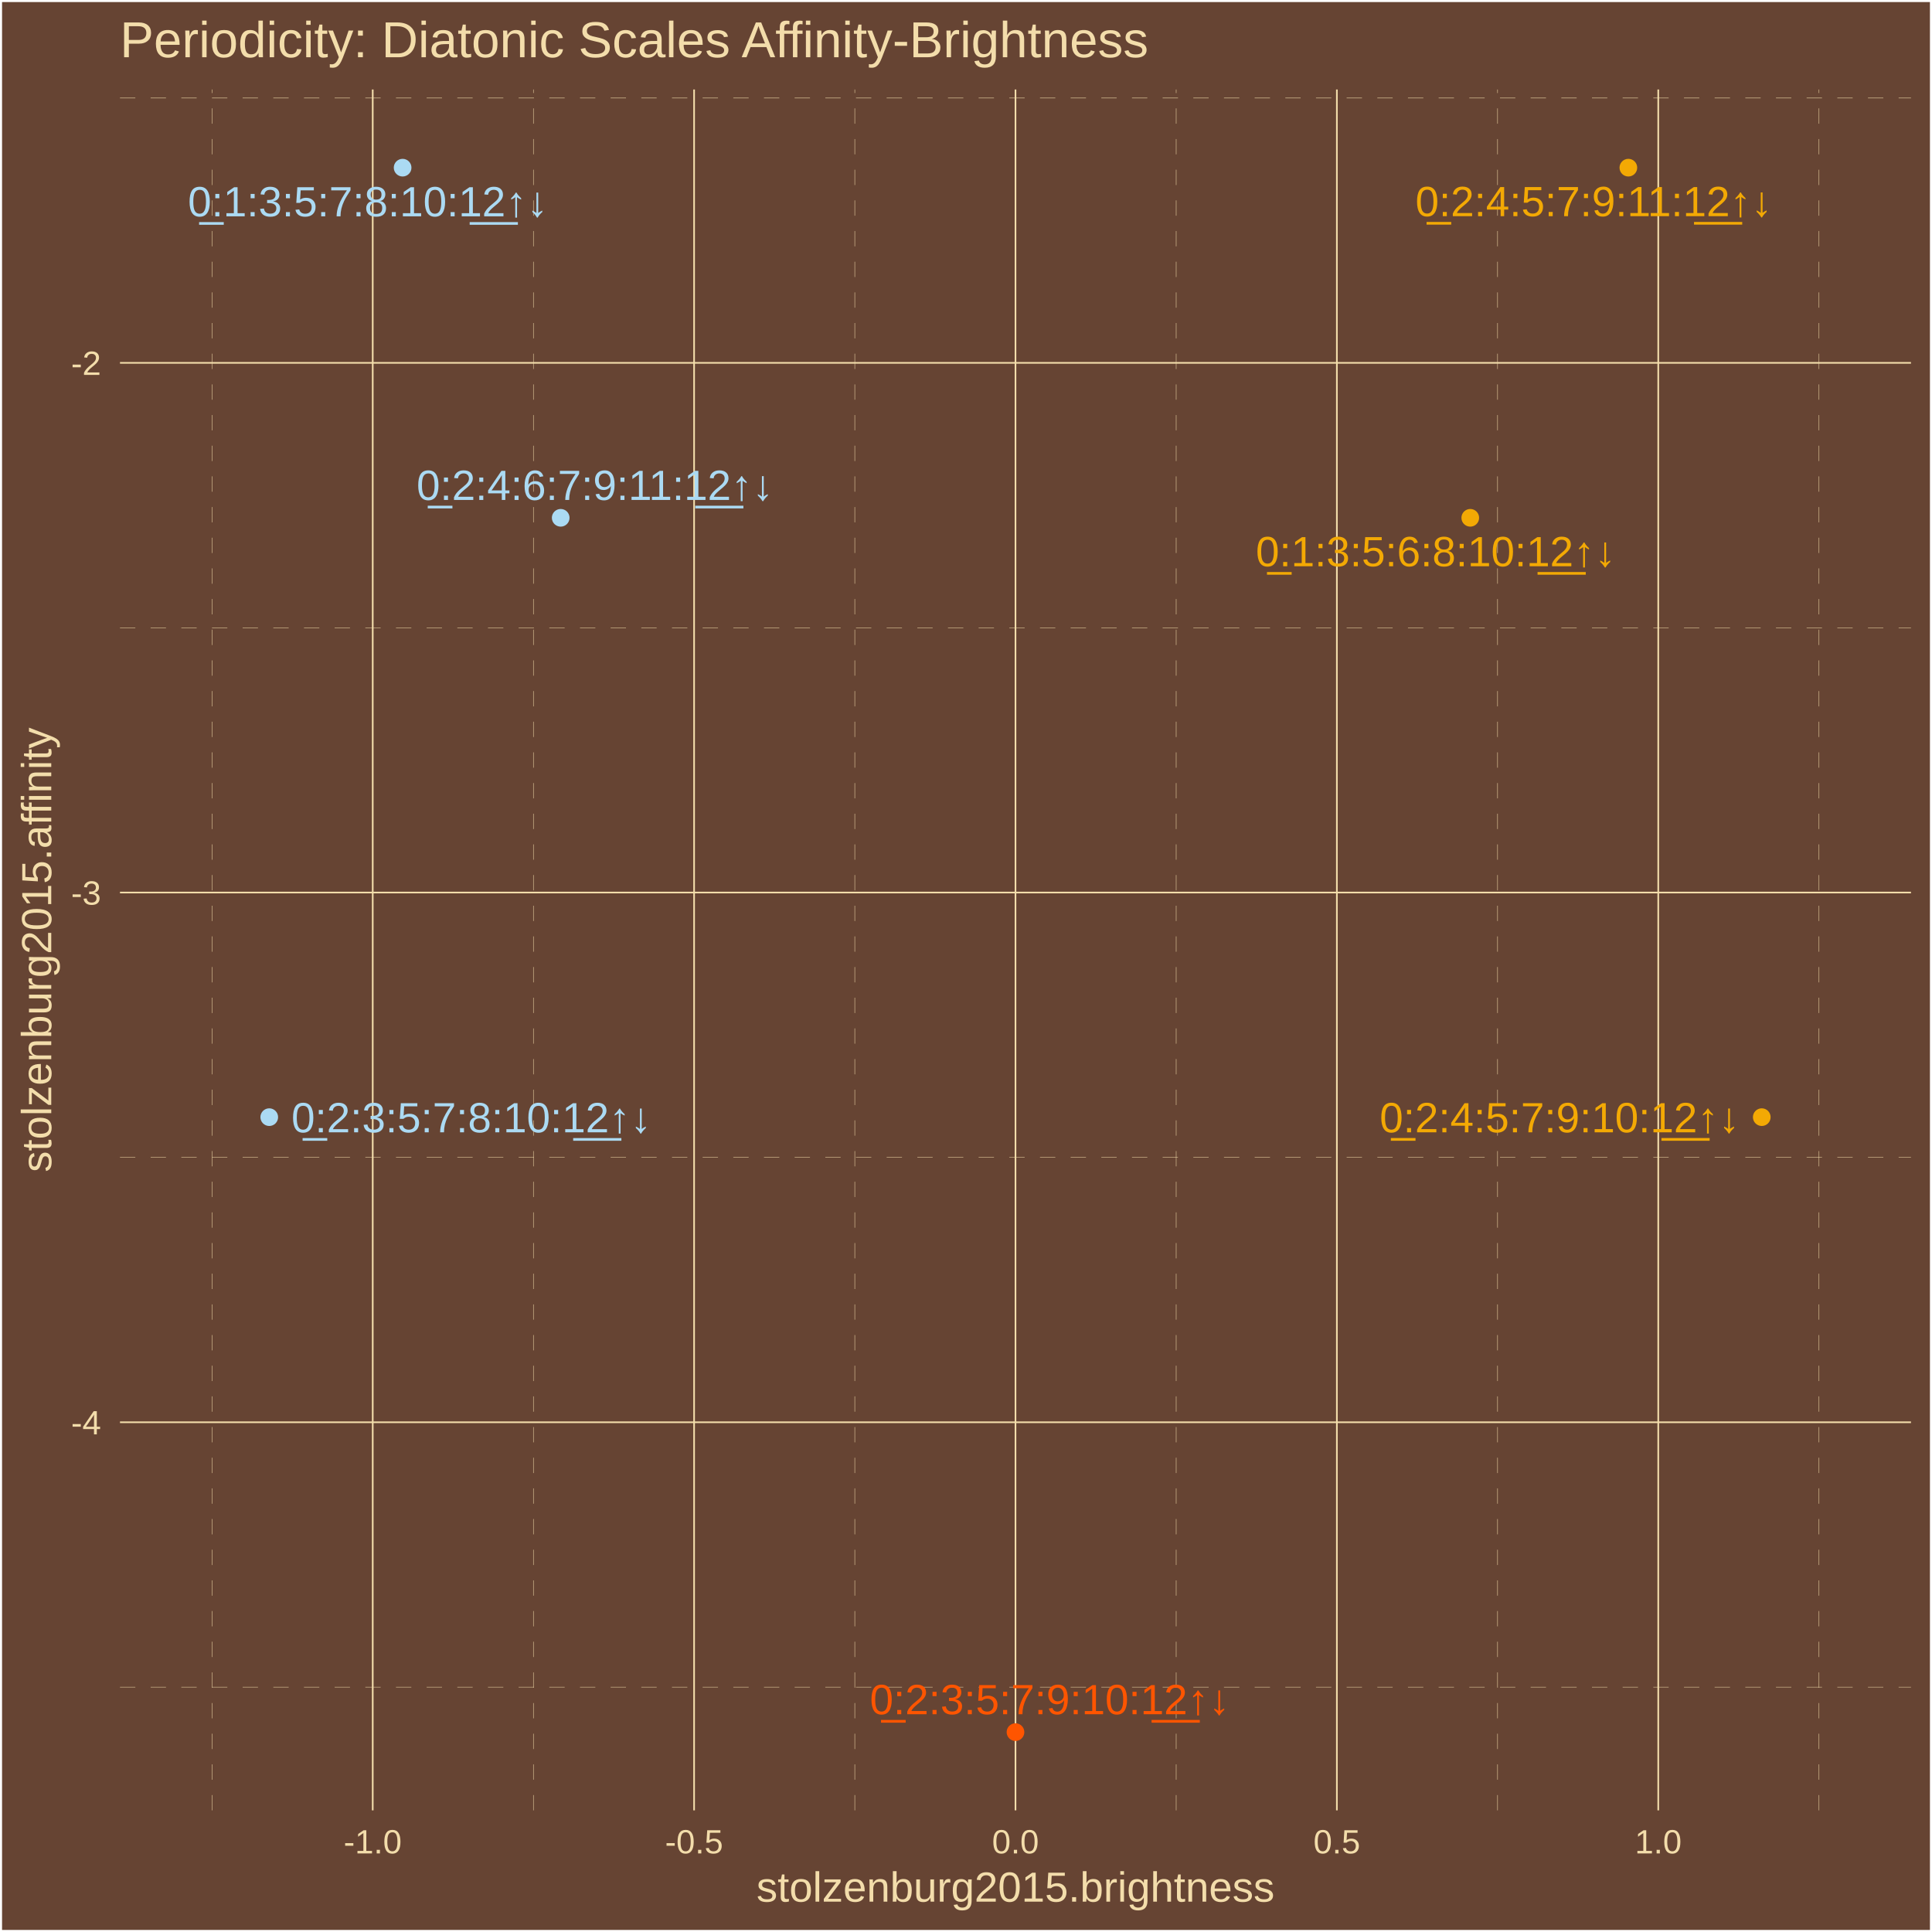
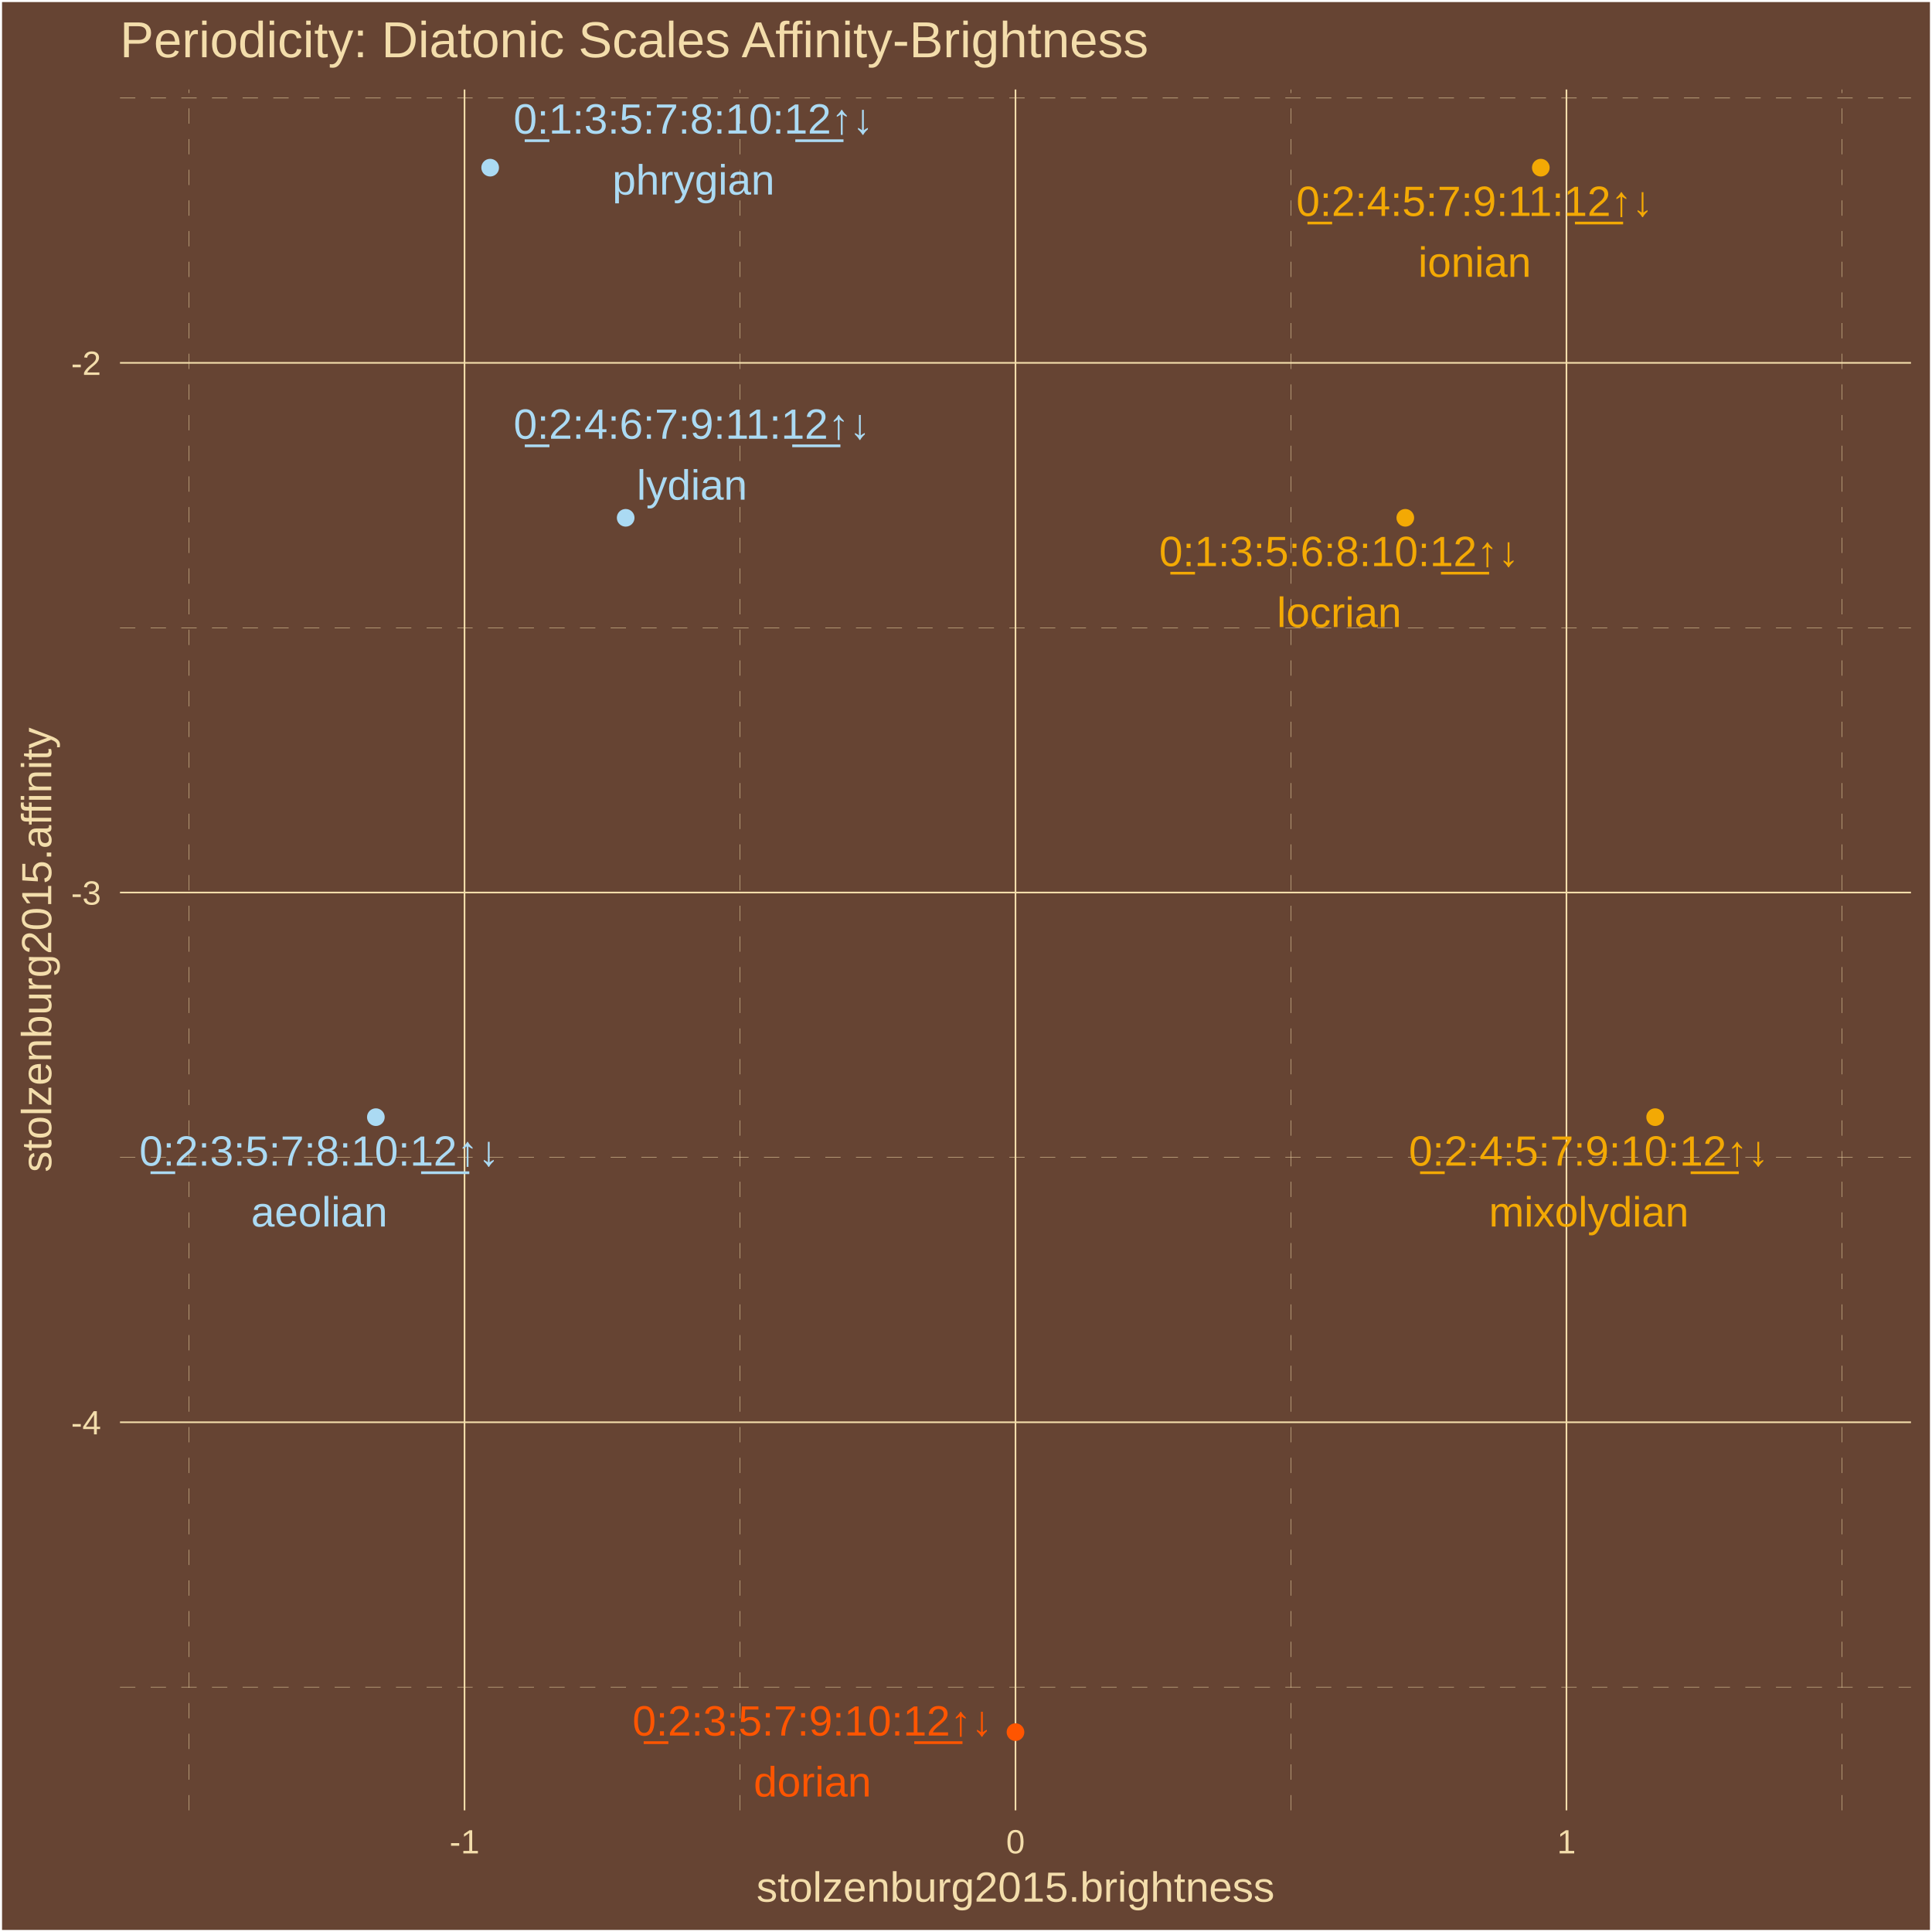
<svg xmlns="http://www.w3.org/2000/svg" class="svglite" width="504.00pt" height="504.00pt" viewBox="0 0 504.00 504.00">
  <defs>
    <style type="text/css">
    .svglite line, .svglite polyline, .svglite polygon, .svglite path, .svglite rect, .svglite circle {
      fill: none;
      stroke: #000000;
      stroke-linecap: round;
      stroke-linejoin: round;
      stroke-miterlimit: 10.00;
    }
    .svglite text {
      white-space: pre;
    }
  </style>
  </defs>
  <rect width="100%" height="100%" style="stroke: none; fill: #664433;" />
  <defs>
    <clipPath id="cpMC4wMHw1MDQuMDB8MC4wMHw1MDQuMDA=">
      <rect x="0.00" y="0.00" width="504.00" height="504.00" />
    </clipPath>
  </defs>
  <g clip-path="url(#cpMC4wMHw1MDQuMDB8MC4wMHw1MDQuMDA=)">
    <rect x="-0" y="0" width="504.00" height="504.00" style="stroke-width: 1.07; stroke: #FFFFFF; fill: #664433;" />
  </g>
  <defs>
    <clipPath id="cpMzEuMzB8NDk4LjUyfDIzLjM0fDQ3Mi4yNw==">
      <rect x="31.30" y="23.34" width="467.22" height="448.93" />
    </clipPath>
  </defs>
  <g clip-path="url(#cpMzEuMzB8NDk4LjUyfDIzLjM0fDQ3Mi4yNw==)">
    <rect x="31.30" y="23.34" width="467.22" height="448.93" style="stroke-width: 1.07; stroke: none; fill: #664433;" />
    <polyline points="31.30,440.12 498.52,440.12 " style="stroke-width: 0.11; stroke: #F3DDAB; stroke-dasharray: 4.00,4.00; stroke-linecap: butt;" />
    <polyline points="31.30,301.94 498.52,301.94 " style="stroke-width: 0.11; stroke: #F3DDAB; stroke-dasharray: 4.00,4.00; stroke-linecap: butt;" />
    <polyline points="31.30,163.75 498.52,163.75 " style="stroke-width: 0.11; stroke: #F3DDAB; stroke-dasharray: 4.00,4.00; stroke-linecap: butt;" />
    <polyline points="31.30,25.57 498.52,25.57 " style="stroke-width: 0.11; stroke: #F3DDAB; stroke-dasharray: 4.00,4.00; stroke-linecap: butt;" />
-     <polyline points="55.31,472.27 55.31,23.34 " style="stroke-width: 0.11; stroke: #F3DDAB; stroke-dasharray: 4.00,4.00; stroke-linecap: butt;" />
-     <polyline points="139.15,472.27 139.15,23.34 " style="stroke-width: 0.11; stroke: #F3DDAB; stroke-dasharray: 4.00,4.00; stroke-linecap: butt;" />
-     <polyline points="222.99,472.27 222.99,23.34 " style="stroke-width: 0.11; stroke: #F3DDAB; stroke-dasharray: 4.00,4.00; stroke-linecap: butt;" />
-     <polyline points="306.83,472.27 306.83,23.34 " style="stroke-width: 0.11; stroke: #F3DDAB; stroke-dasharray: 4.00,4.00; stroke-linecap: butt;" />
-     <polyline points="390.67,472.27 390.67,23.34 " style="stroke-width: 0.11; stroke: #F3DDAB; stroke-dasharray: 4.00,4.00; stroke-linecap: butt;" />
-     <polyline points="474.52,472.27 474.52,23.34 " style="stroke-width: 0.11; stroke: #F3DDAB; stroke-dasharray: 4.00,4.00; stroke-linecap: butt;" />
+     <polyline points="49.32,472.27 49.32,23.34 " style="stroke-width: 0.11; stroke: #F3DDAB; stroke-dasharray: 4.00,4.00; stroke-linecap: butt;" />
+     <polyline points="193.05,472.27 193.05,23.34 " style="stroke-width: 0.11; stroke: #F3DDAB; stroke-dasharray: 4.00,4.00; stroke-linecap: butt;" />
+     <polyline points="336.78,472.27 336.78,23.34 " style="stroke-width: 0.11; stroke: #F3DDAB; stroke-dasharray: 4.00,4.00; stroke-linecap: butt;" />
+     <polyline points="480.50,472.27 480.50,23.34 " style="stroke-width: 0.11; stroke: #F3DDAB; stroke-dasharray: 4.00,4.00; stroke-linecap: butt;" />
    <polyline points="31.30,371.03 498.52,371.03 " style="stroke-width: 0.43; stroke: #F3DDAB; stroke-linecap: butt;" />
    <polyline points="31.30,232.84 498.52,232.84 " style="stroke-width: 0.43; stroke: #F3DDAB; stroke-linecap: butt;" />
    <polyline points="31.30,94.66 498.52,94.66 " style="stroke-width: 0.43; stroke: #F3DDAB; stroke-linecap: butt;" />
-     <polyline points="97.23,472.27 97.23,23.34 " style="stroke-width: 0.43; stroke: #F3DDAB; stroke-linecap: butt;" />
-     <polyline points="181.07,472.27 181.07,23.34 " style="stroke-width: 0.43; stroke: #F3DDAB; stroke-linecap: butt;" />
+     <polyline points="121.18,472.27 121.18,23.34 " style="stroke-width: 0.43; stroke: #F3DDAB; stroke-linecap: butt;" />
    <polyline points="264.91,472.27 264.91,23.34 " style="stroke-width: 0.43; stroke: #F3DDAB; stroke-linecap: butt;" />
-     <polyline points="348.75,472.27 348.75,23.34 " style="stroke-width: 0.43; stroke: #F3DDAB; stroke-linecap: butt;" />
-     <polyline points="432.59,472.27 432.59,23.34 " style="stroke-width: 0.43; stroke: #F3DDAB; stroke-linecap: butt;" />
-     <circle cx="383.55" cy="135.08" r="1.95" style="stroke-width: 0.71; stroke: #F3A904; fill: #F3A904;" />
-     <circle cx="105.03" cy="43.74" r="1.95" style="stroke-width: 0.71; stroke: #ABDAF3; fill: #ABDAF3;" />
-     <circle cx="70.24" cy="291.43" r="1.95" style="stroke-width: 0.71; stroke: #ABDAF3; fill: #ABDAF3;" />
+     <polyline points="408.64,472.27 408.64,23.34 " style="stroke-width: 0.43; stroke: #F3DDAB; stroke-linecap: butt;" />
+     <circle cx="366.60" cy="135.08" r="1.95" style="stroke-width: 0.71; stroke: #F3A904; fill: #F3A904;" />
+     <circle cx="127.87" cy="43.74" r="1.95" style="stroke-width: 0.71; stroke: #ABDAF3; fill: #ABDAF3;" />
+     <circle cx="98.05" cy="291.43" r="1.95" style="stroke-width: 0.71; stroke: #ABDAF3; fill: #ABDAF3;" />
    <circle cx="264.91" cy="451.86" r="1.95" style="stroke-width: 0.71; stroke: #FF5500; fill: #FF5500;" />
-     <circle cx="459.59" cy="291.43" r="1.95" style="stroke-width: 0.71; stroke: #F3A904; fill: #F3A904;" />
-     <circle cx="424.79" cy="43.74" r="1.95" style="stroke-width: 0.71; stroke: #F3A904; fill: #F3A904;" />
-     <circle cx="146.27" cy="135.08" r="1.95" style="stroke-width: 0.71; stroke: #ABDAF3; fill: #ABDAF3;" />
-     <text x="374.55" y="147.72" text-anchor="middle" style="font-size: 11.04px;fill: #F3A904; font-family: &quot;Arial&quot;;" textLength="96.80px" lengthAdjust="spacingAndGlyphs">0̲:1:3:5:6:8:10:1̲2̲↑↓</text>
-     <text x="95.97" y="56.44" text-anchor="middle" style="font-size: 11.04px;fill: #ABDAF3; font-family: &quot;Arial&quot;;" textLength="96.80px" lengthAdjust="spacingAndGlyphs">0̲:1:3:5:7:8:10:1̲2̲↑↓</text>
-     <text x="122.97" y="295.39" text-anchor="middle" style="font-size: 11.04px;fill: #ABDAF3; font-family: &quot;Arial&quot;;" textLength="96.80px" lengthAdjust="spacingAndGlyphs">0̲:2:3:5:7:8:10:1̲2̲↑↓</text>
-     <text x="273.86" y="447.19" text-anchor="middle" style="font-size: 11.04px;fill: #FF5500; font-family: &quot;Arial&quot;;" textLength="96.80px" lengthAdjust="spacingAndGlyphs">0̲:2:3:5:7:9:10:1̲2̲↑↓</text>
-     <text x="406.86" y="295.38" text-anchor="middle" style="font-size: 11.04px;fill: #F3A904; font-family: &quot;Arial&quot;;" textLength="96.80px" lengthAdjust="spacingAndGlyphs">0̲:2:4:5:7:9:10:1̲2̲↑↓</text>
-     <text x="415.77" y="56.40" text-anchor="middle" style="font-size: 11.04px;fill: #F3A904; font-family: &quot;Arial&quot;;" textLength="96.80px" lengthAdjust="spacingAndGlyphs">0̲:2:4:5:7:9:11:1̲2̲↑↓</text>
-     <text x="155.21" y="130.42" text-anchor="middle" style="font-size: 11.04px;fill: #ABDAF3; font-family: &quot;Arial&quot;;" textLength="96.80px" lengthAdjust="spacingAndGlyphs">0̲:2:4:6:7:9:11:1̲2̲↑↓</text>
+     <circle cx="431.78" cy="291.43" r="1.95" style="stroke-width: 0.71; stroke: #F3A904; fill: #F3A904;" />
+     <circle cx="401.95" cy="43.74" r="1.95" style="stroke-width: 0.71; stroke: #F3A904; fill: #F3A904;" />
+     <circle cx="163.22" cy="135.08" r="1.95" style="stroke-width: 0.71; stroke: #ABDAF3; fill: #ABDAF3;" />
+     <text x="349.34" y="147.67" text-anchor="middle" style="font-size: 11.04px;fill: #F3A904; font-family: &quot;Arial&quot;;" textLength="96.80px" lengthAdjust="spacingAndGlyphs">0̲:1:3:5:6:8:10:1̲2̲↑↓</text>
+     <text x="349.34" y="163.57" text-anchor="middle" style="font-size: 11.04px;fill: #F3A904; font-family: &quot;Arial&quot;;" textLength="32.49px" lengthAdjust="spacingAndGlyphs">locrian</text>
+     <text x="180.91" y="34.85" text-anchor="middle" style="font-size: 11.04px;fill: #ABDAF3; font-family: &quot;Arial&quot;;" textLength="96.80px" lengthAdjust="spacingAndGlyphs">0̲:1:3:5:7:8:10:1̲2̲↑↓</text>
+     <text x="180.91" y="50.75" text-anchor="middle" style="font-size: 11.04px;fill: #ABDAF3; font-family: &quot;Arial&quot;;" textLength="42.31px" lengthAdjust="spacingAndGlyphs">phrygian</text>
+     <text x="83.30" y="304.08" text-anchor="middle" style="font-size: 11.04px;fill: #ABDAF3; font-family: &quot;Arial&quot;;" textLength="96.80px" lengthAdjust="spacingAndGlyphs">0̲:2:3:5:7:8:10:1̲2̲↑↓</text>
+     <text x="83.30" y="319.97" text-anchor="middle" style="font-size: 11.04px;fill: #ABDAF3; font-family: &quot;Arial&quot;;" textLength="35.57px" lengthAdjust="spacingAndGlyphs">aeolian</text>
+     <text x="211.95" y="452.75" text-anchor="middle" style="font-size: 11.04px;fill: #FF5500; font-family: &quot;Arial&quot;;" textLength="96.80px" lengthAdjust="spacingAndGlyphs">0̲:2:3:5:7:9:10:1̲2̲↑↓</text>
+     <text x="211.95" y="468.65" text-anchor="middle" style="font-size: 11.04px;fill: #FF5500; font-family: &quot;Arial&quot;;" textLength="30.66px" lengthAdjust="spacingAndGlyphs">dorian</text>
+     <text x="414.48" y="304.08" text-anchor="middle" style="font-size: 11.04px;fill: #F3A904; font-family: &quot;Arial&quot;;" textLength="96.80px" lengthAdjust="spacingAndGlyphs">0̲:2:4:5:7:9:10:1̲2̲↑↓</text>
+     <text x="414.48" y="319.97" text-anchor="middle" style="font-size: 11.04px;fill: #F3A904; font-family: &quot;Arial&quot;;" textLength="52.10px" lengthAdjust="spacingAndGlyphs">mixolydian</text>
+     <text x="384.70" y="56.33" text-anchor="middle" style="font-size: 11.04px;fill: #F3A904; font-family: &quot;Arial&quot;;" textLength="96.80px" lengthAdjust="spacingAndGlyphs">0̲:2:4:5:7:9:11:1̲2̲↑↓</text>
+     <text x="384.70" y="72.22" text-anchor="middle" style="font-size: 11.04px;fill: #F3A904; font-family: &quot;Arial&quot;;" textLength="29.43px" lengthAdjust="spacingAndGlyphs">ionian</text>
+     <text x="180.52" y="114.45" text-anchor="middle" style="font-size: 11.04px;fill: #ABDAF3; font-family: &quot;Arial&quot;;" textLength="96.80px" lengthAdjust="spacingAndGlyphs">0̲:2:4:6:7:9:11:1̲2̲↑↓</text>
+     <text x="180.52" y="130.35" text-anchor="middle" style="font-size: 11.04px;fill: #ABDAF3; font-family: &quot;Arial&quot;;" textLength="28.81px" lengthAdjust="spacingAndGlyphs">lydian</text>
  </g>
  <g clip-path="url(#cpMC4wMHw1MDQuMDB8MC4wMHw1MDQuMDA=)">
    <text x="26.37" y="374.18" text-anchor="end" style="font-size: 8.80px;fill: #F3DDAB; font-family: &quot;Arial&quot;;" textLength="7.83px" lengthAdjust="spacingAndGlyphs">-4</text>
    <text x="26.37" y="236.00" text-anchor="end" style="font-size: 8.80px;fill: #F3DDAB; font-family: &quot;Arial&quot;;" textLength="7.83px" lengthAdjust="spacingAndGlyphs">-3</text>
    <text x="26.37" y="97.81" text-anchor="end" style="font-size: 8.80px;fill: #F3DDAB; font-family: &quot;Arial&quot;;" textLength="7.83px" lengthAdjust="spacingAndGlyphs">-2</text>
-     <text x="97.23" y="483.50" text-anchor="middle" style="font-size: 8.80px;fill: #F3DDAB; font-family: &quot;Arial&quot;;" textLength="15.16px" lengthAdjust="spacingAndGlyphs">-1.0</text>
-     <text x="181.07" y="483.50" text-anchor="middle" style="font-size: 8.80px;fill: #F3DDAB; font-family: &quot;Arial&quot;;" textLength="15.16px" lengthAdjust="spacingAndGlyphs">-0.5</text>
-     <text x="264.91" y="483.50" text-anchor="middle" style="font-size: 8.80px;fill: #F3DDAB; font-family: &quot;Arial&quot;;" textLength="12.23px" lengthAdjust="spacingAndGlyphs">0.0</text>
-     <text x="348.75" y="483.50" text-anchor="middle" style="font-size: 8.80px;fill: #F3DDAB; font-family: &quot;Arial&quot;;" textLength="12.23px" lengthAdjust="spacingAndGlyphs">0.5</text>
-     <text x="432.59" y="483.50" text-anchor="middle" style="font-size: 8.80px;fill: #F3DDAB; font-family: &quot;Arial&quot;;" textLength="12.23px" lengthAdjust="spacingAndGlyphs">1.0</text>
+     <text x="121.18" y="483.50" text-anchor="middle" style="font-size: 8.80px;fill: #F3DDAB; font-family: &quot;Arial&quot;;" textLength="7.83px" lengthAdjust="spacingAndGlyphs">-1</text>
+     <text x="264.91" y="483.50" text-anchor="middle" style="font-size: 8.80px;fill: #F3DDAB; font-family: &quot;Arial&quot;;" textLength="4.90px" lengthAdjust="spacingAndGlyphs">0</text>
+     <text x="408.64" y="483.50" text-anchor="middle" style="font-size: 8.80px;fill: #F3DDAB; font-family: &quot;Arial&quot;;" textLength="4.90px" lengthAdjust="spacingAndGlyphs">1</text>
    <text x="264.91" y="496.09" text-anchor="middle" style="font-size: 11.00px;fill: #F3DDAB; font-family: &quot;Arial&quot;;" textLength="135.17px" lengthAdjust="spacingAndGlyphs">stolzenburg2015.brightness</text>
    <text transform="translate(13.37,247.80) rotate(-90)" text-anchor="middle" style="font-size: 11.00px;fill: #F3DDAB; font-family: &quot;Arial&quot;;" textLength="116.19px" lengthAdjust="spacingAndGlyphs">stolzenburg2015.affinity</text>
    <text x="31.30" y="14.94" style="font-size: 13.20px;fill: #F3DDAB; font-family: &quot;Arial&quot;;" textLength="269.06px" lengthAdjust="spacingAndGlyphs">Periodicity: Diatonic Scales Affinity-Brightness</text>
  </g>
</svg>
